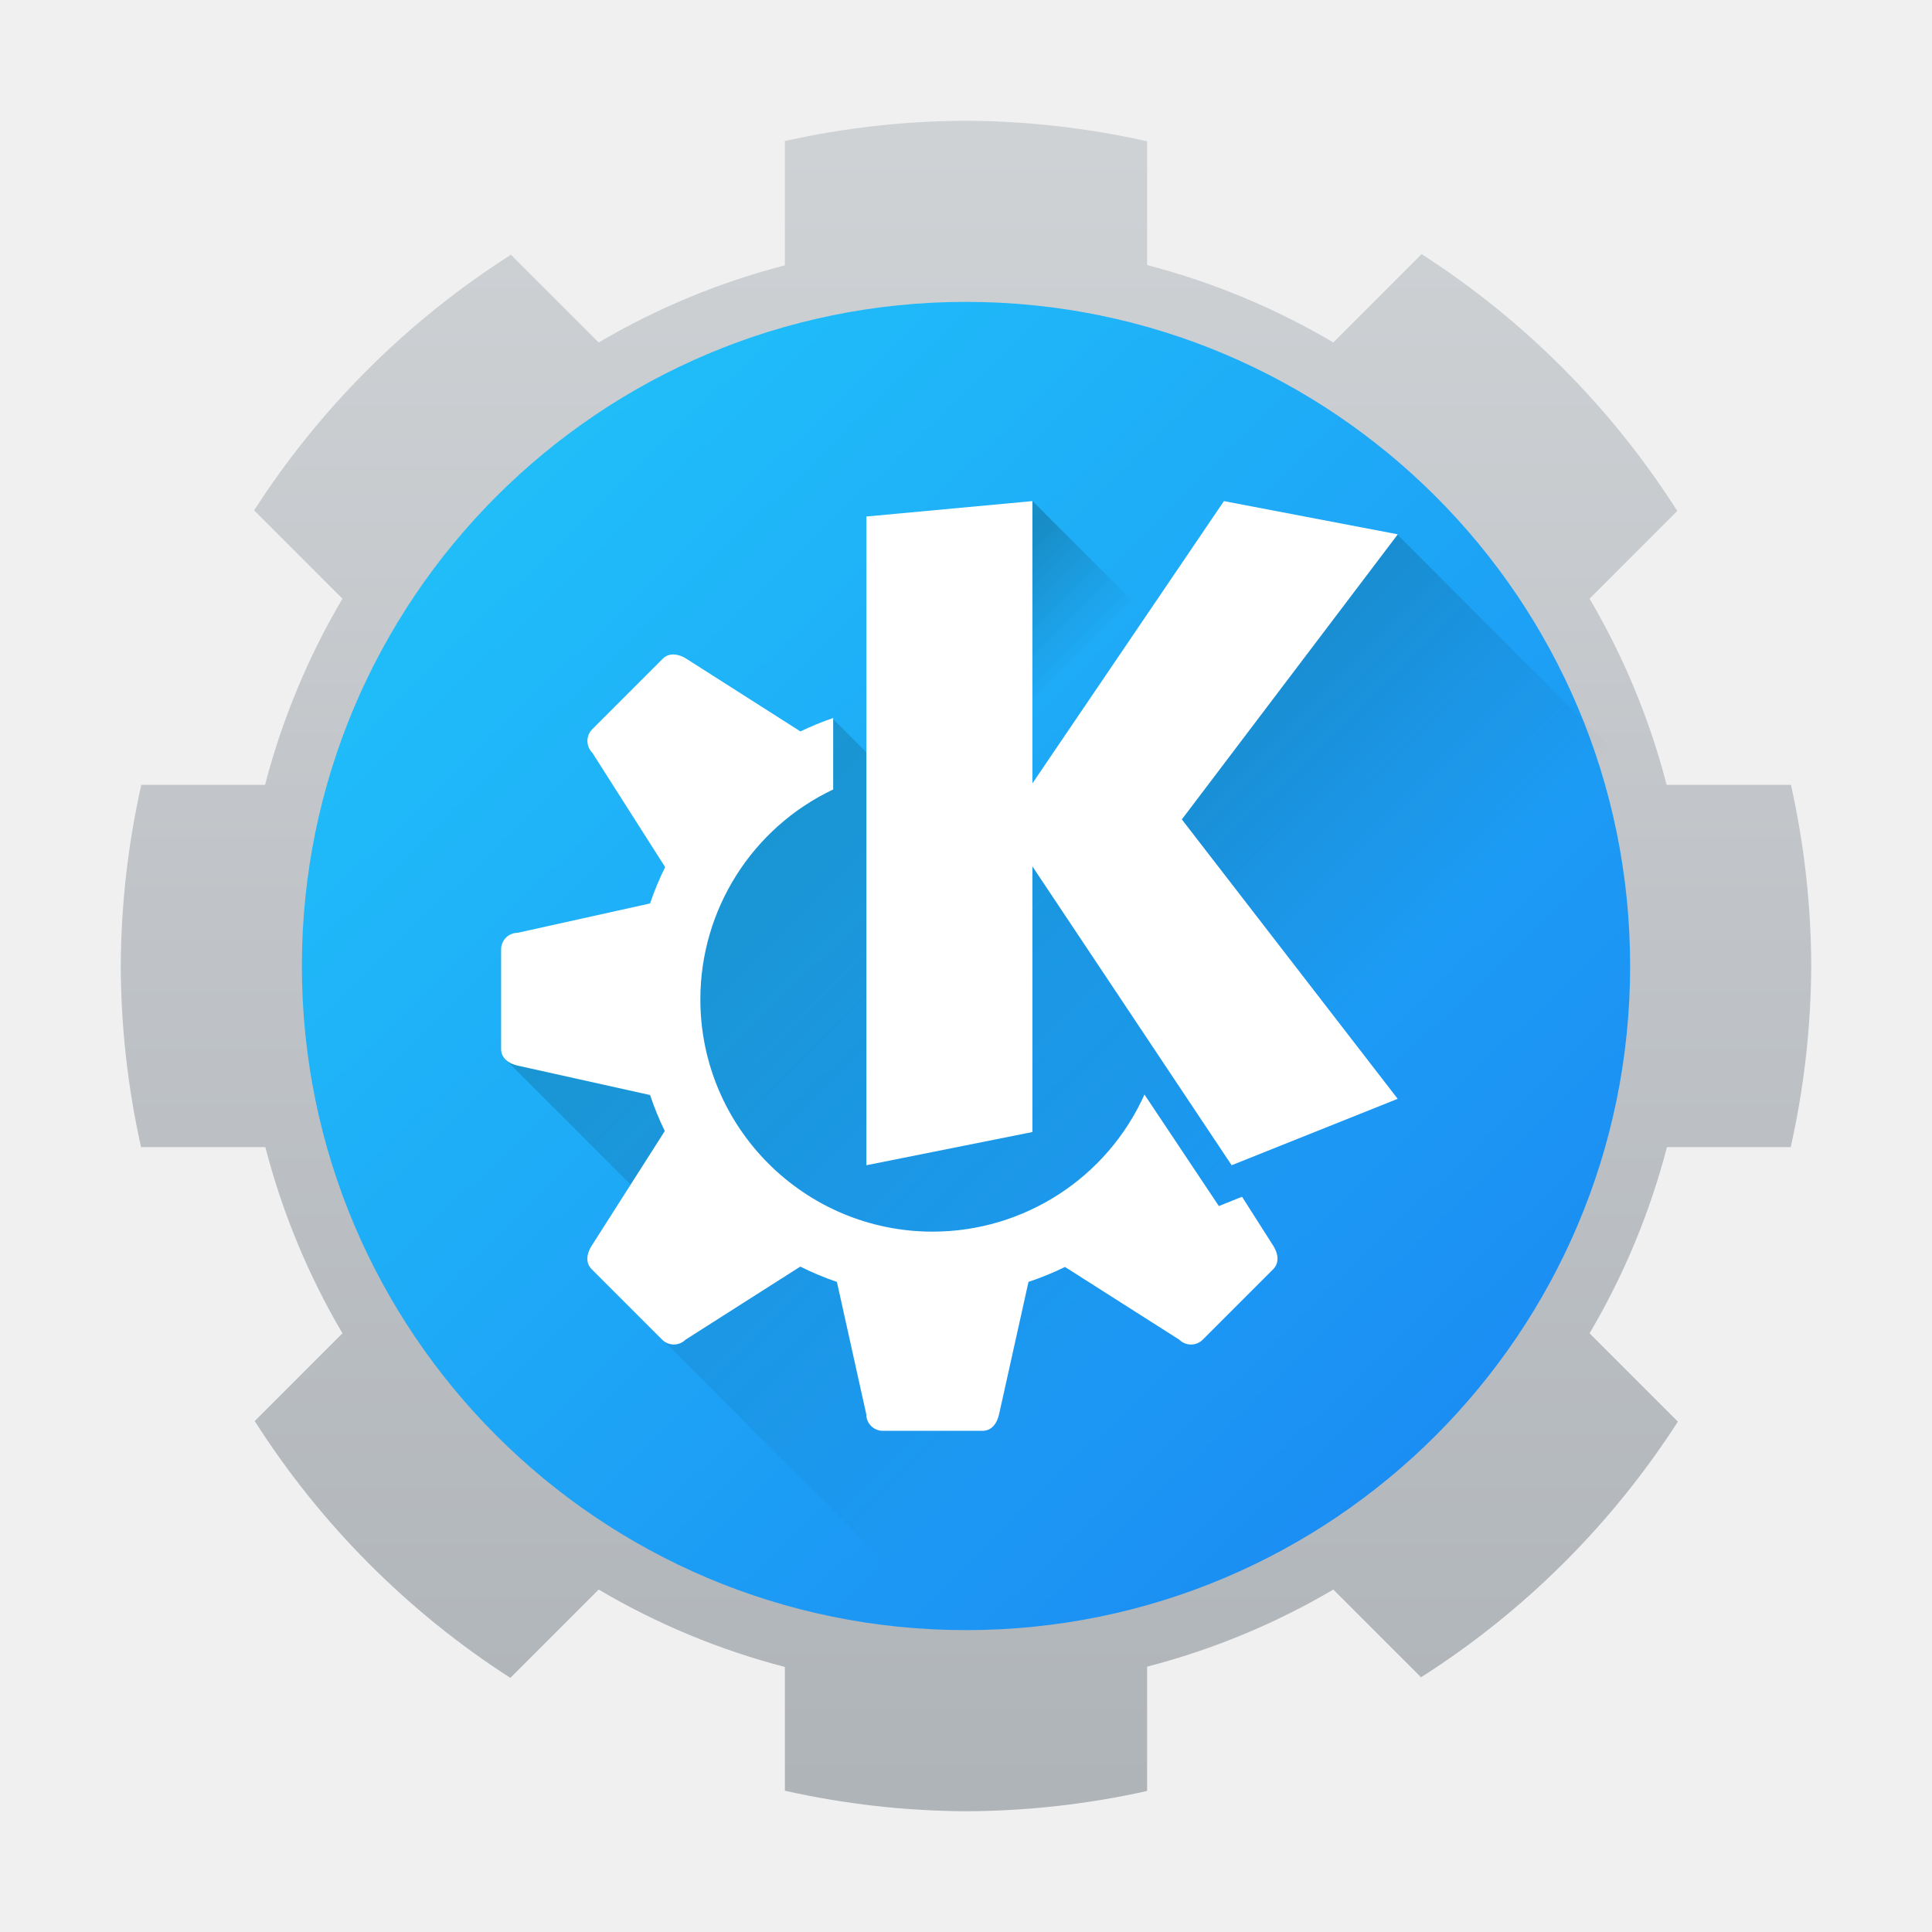
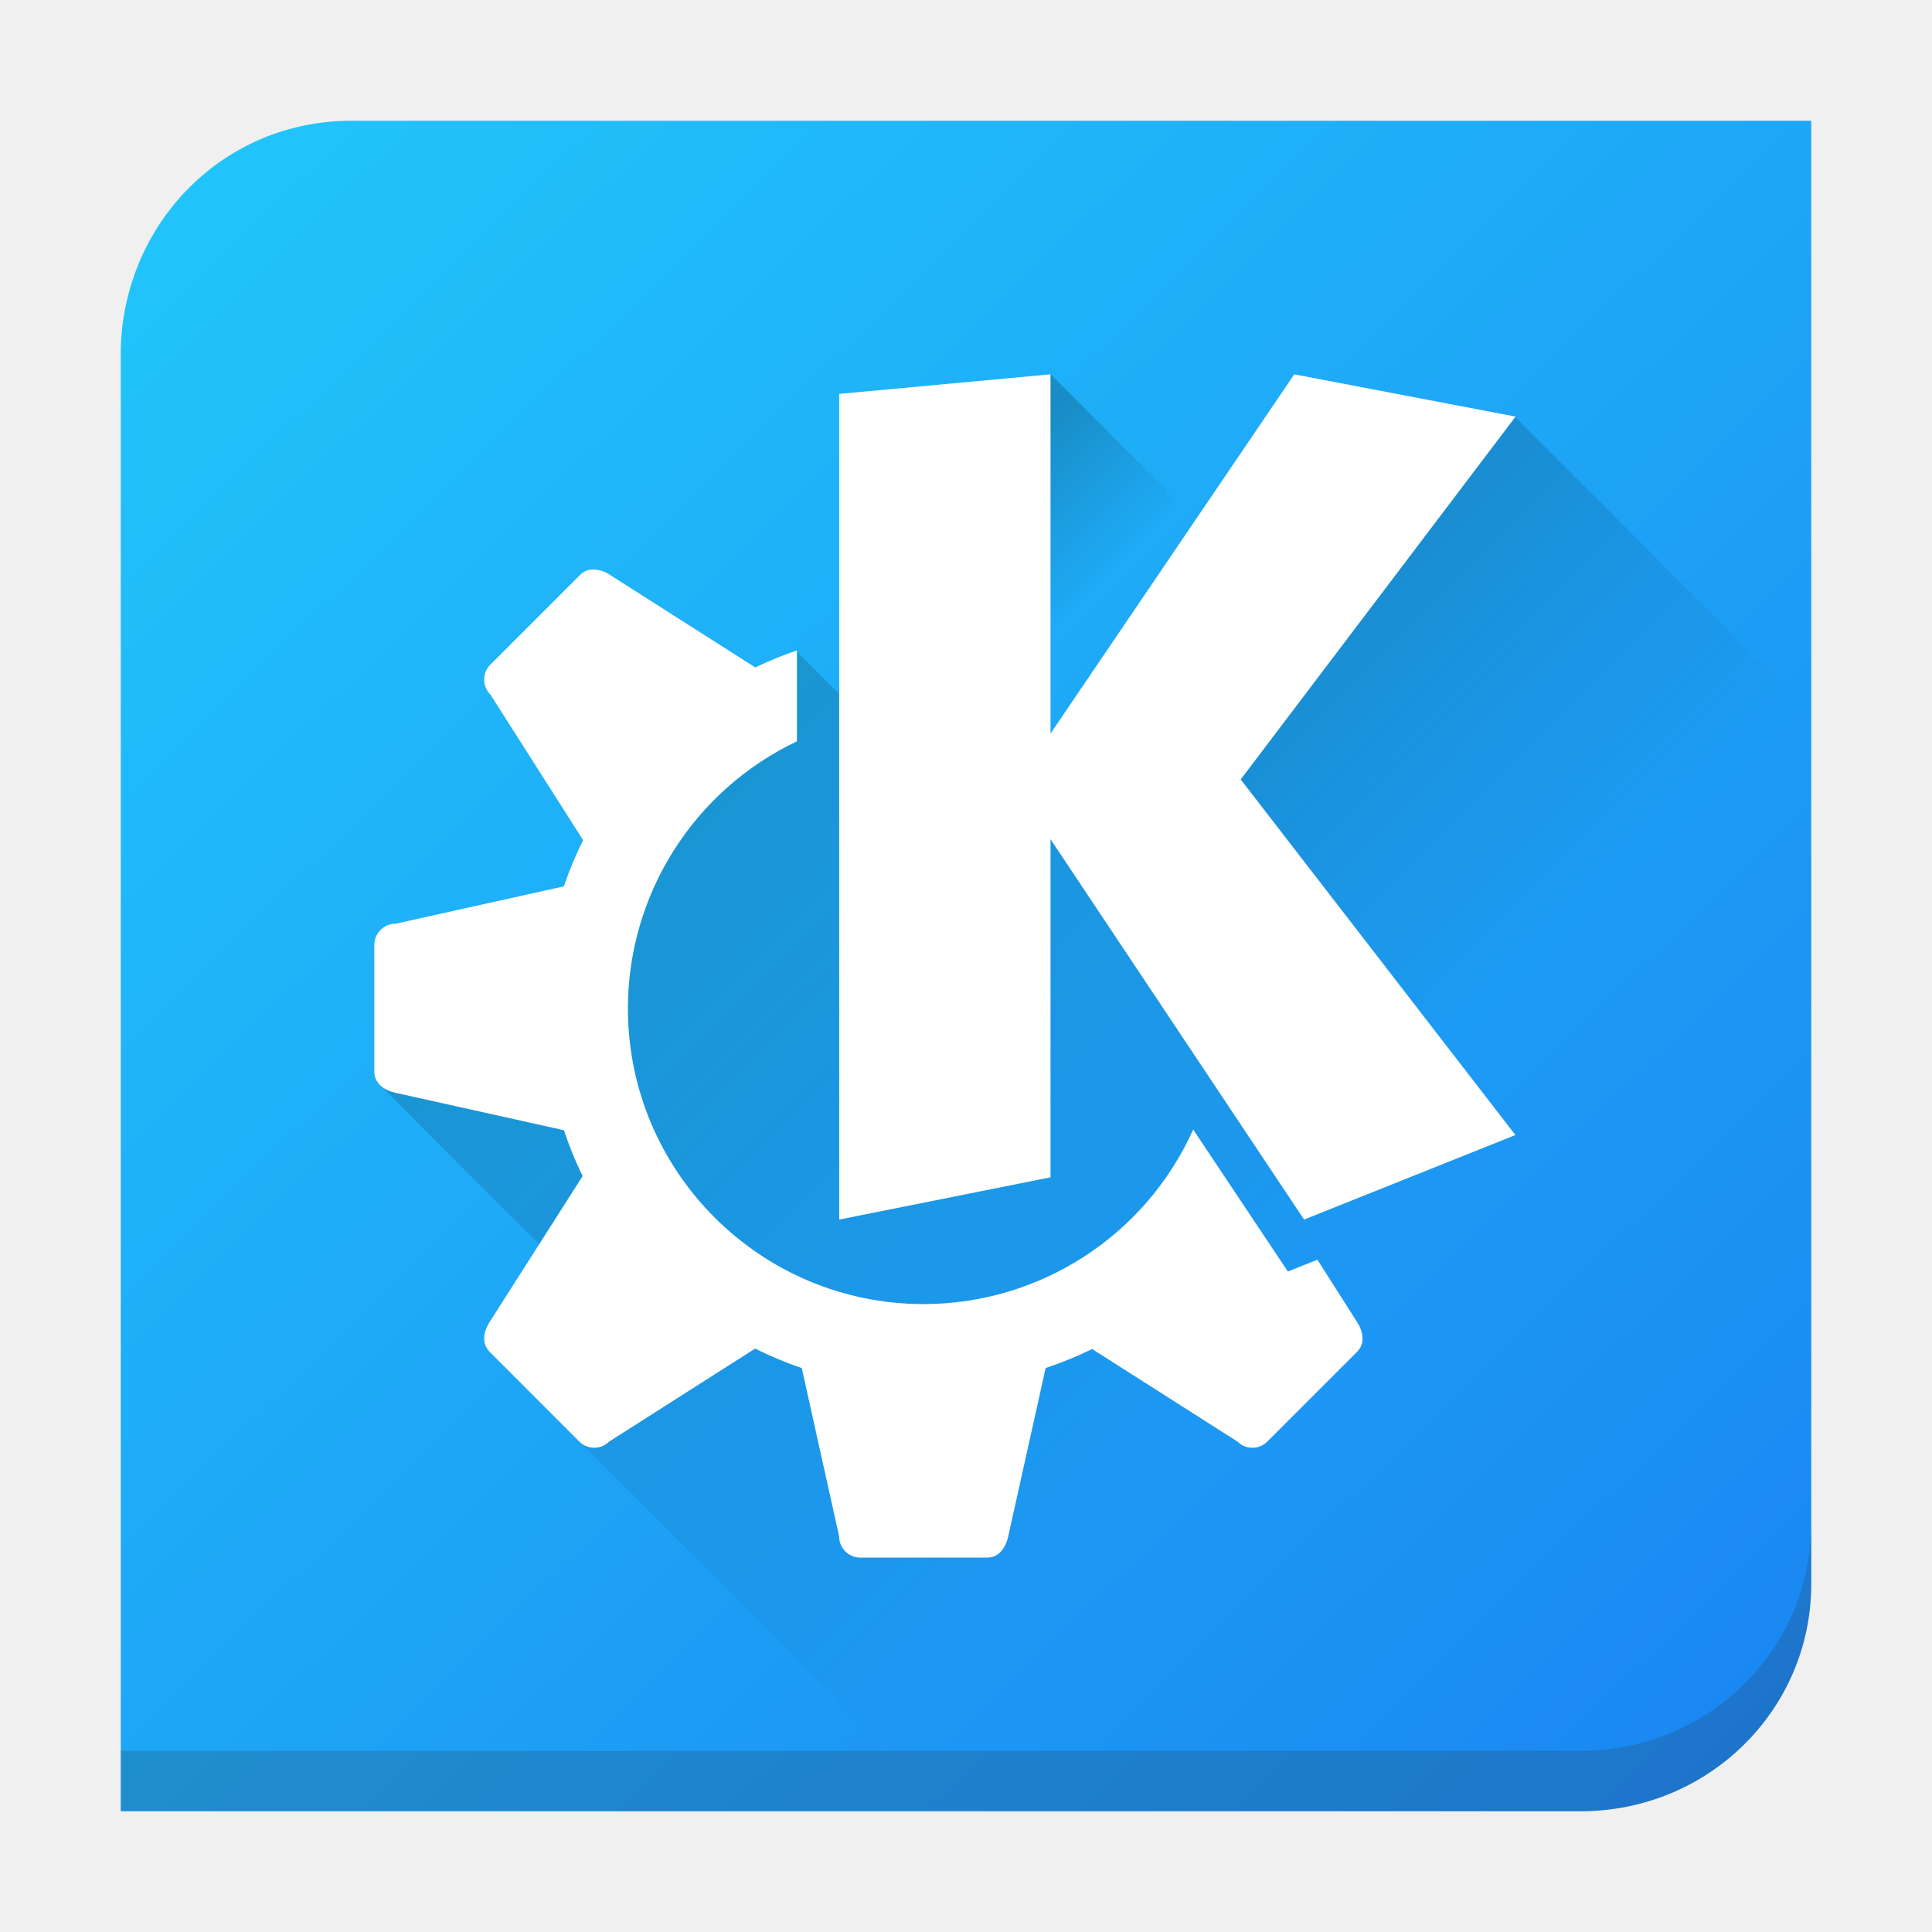
<svg xmlns="http://www.w3.org/2000/svg" xmlns:xlink="http://www.w3.org/1999/xlink" height="32" width="32">
-   <linearGradient id="b" gradientTransform="rotate(-165 -6.658 22.948)" gradientUnits="userSpaceOnUse" x1="-27.383" x2="-20.311" y1="21.553" y2="47.946">
-     <stop offset="0" stop-color="#afb4b9" />
-     <stop offset="1" stop-color="#cfd2d5" />
-   </linearGradient>
  <linearGradient id="a">
    <stop offset="0" />
    <stop offset="1" stop-opacity="0" />
  </linearGradient>
-   <linearGradient id="d" gradientUnits="userSpaceOnUse" x1="10.4" x2="23.659" xlink:href="#a" y1="6.9" y2="20.159" />
-   <linearGradient id="c" gradientTransform="matrix(.57499 0 0 .56644 28.142 4.921)" gradientUnits="userSpaceOnUse" x1="-41.26" x2="-2.994" y1="-.883" y2="37.956">
+   <linearGradient id="c" gradientUnits="userSpaceOnUse" x1="10.4" x2="23.659" xlink:href="#a" y1="6.9" y2="20.159" />
+   <linearGradient id="b" gradientTransform="matrix(.7318 0 0 .72092 31.454 1.9)" gradientUnits="userSpaceOnUse" x1="-41.26" x2="-2.994" y1="-.883" y2="37.956">
    <stop offset="0" stop-color="#21c9fb" />
    <stop offset="1" stop-color="#1a86f2" />
  </linearGradient>
-   <linearGradient id="e" gradientTransform="rotate(45 .566 -1.366) scale(.7)" gradientUnits="userSpaceOnUse" x1="31.021" x2="43.104" xlink:href="#a" y1="-9.896" y2="-9.896" />
-   <linearGradient id="f" gradientUnits="userSpaceOnUse" x1="15.801" x2="17.644" xlink:href="#a" y1="8.453" y2="10.296" />
-   <path d="M16 2a14 14 0 0 0-3 .336v2.059a12 12 0 0 0-3.084 1.277L8.463 4.219a14 14 0 0 0-4.254 4.234l1.463 1.463A12 12 0 0 0 4.39 13H2.34A14 14 0 0 0 2 16a14 14 0 0 0 .336 3h2.059a12 12 0 0 0 1.277 3.084l-1.453 1.453a14 14 0 0 0 4.234 4.254l1.463-1.463A12 12 0 0 0 13 27.61v2.05a14 14 0 0 0 3 .34 13.997 13.997 0 0 0 3-.336v-2.059a12 12 0 0 0 3.084-1.277l1.453 1.453a14 14 0 0 0 4.254-4.234l-1.463-1.463A12 12 0 0 0 27.61 19h2.05a14 14 0 0 0 .34-3 13.997 13.997 0 0 0-.336-3h-2.059a12 12 0 0 0-1.277-3.084l1.453-1.453a14 14 0 0 0-4.234-4.254l-1.463 1.463A12 12 0 0 0 19 4.39V2.34A14 14 0 0 0 16 2z" fill="url(#b)" />
-   <path d="M16 5A11 11 0 0 0 5 16a11 11 0 0 0 11 11 11 11 0 0 0 11-11A11 11 0 0 0 16 5z" fill="url(#c)" />
+   <linearGradient id="d" gradientTransform="rotate(45 .566 -1.366) scale(.7)" gradientUnits="userSpaceOnUse" x1="31.021" x2="43.104" xlink:href="#a" y1="-9.896" y2="-9.896" />
+   <linearGradient id="e" gradientUnits="userSpaceOnUse" x1="15.801" x2="17.644" xlink:href="#a" y1="8.453" y2="10.296" />
+   <path d="M5.822 2C3.704 2 2.064 3.68 2 5.766V30h24.178C28.296 30 30 28.32 30 26.234V2z" fill="url(#b)" />
  <g stroke-width=".7">
-     <path d="M14.713 12.309l-1.535-1.536-1.613 1.019-.607 1.394-4.725 4.725 3.225 3.226-1.375 1.223 6.94 6.94h9.946c2.012 0 3.631-1.596 3.631-3.578C22.653 18.385 16 10.4 14.713 12.31z" fill="url(#d)" opacity=".2" transform="translate(3.429 3.429) scale(.78571)" />
-     <path d="M25.08 6.892l-3.059.824-3.164 6.65 2.743 5.83 7.9 7.9c.316-.55.5-1.184.5-1.863v-14.42z" fill="url(#e)" opacity=".2" transform="translate(3.429 3.429) scale(.78571)" />
-     <path d="M17.4 6.197l3.172 3.172-2.2 4.658-4.4-4.401z" fill="url(#f)" opacity=".2" transform="translate(3.429 3.429) scale(.78571)" />
+     <path d="M14.713 12.309l-1.535-1.536-1.613 1.019-.607 1.394-4.725 4.725 3.225 3.226-1.375 1.223 6.94 6.94h9.946c2.012 0 3.631-1.596 3.631-3.578C22.653 18.385 16 10.4 14.713 12.31z" fill="url(#c)" opacity=".2" />
+     <path d="M25.08 6.892l-3.059.824-3.164 6.65 2.743 5.83 7.9 7.9c.316-.55.5-1.184.5-1.863v-14.42z" fill="url(#d)" opacity=".2" />
+     <path d="M17.4 6.197l3.172 3.172-2.2 4.658-4.4-4.401z" fill="url(#e)" opacity=".2" />
  </g>
  <g fill="#fff">
-     <path d="M11.165 10.84a.24.24 0 0 0-.187.07L9.81 12.078a.275.275 0 0 0 0 .389l1.207 1.895a4.95 4.95 0 0 0-.25.602l-2.192.486a.275.275 0 0 0-.275.275v1.65c0 .152.126.242.275.275l2.192.487c.069.204.15.404.244.597L9.8 20.633c-.082.128-.108.28 0 .389l1.167 1.167a.275.275 0 0 0 .388 0l1.9-1.21a4.95 4.95 0 0 0 .607.254l.486 2.191c0 .153.123.275.275.275h1.65c.153 0 .242-.125.275-.275l.487-2.192a4.95 4.95 0 0 0 .605-.247l1.892 1.204a.275.275 0 0 0 .389 0l1.167-1.167c.108-.109.082-.261 0-.39l-.516-.81-.384.154-1.232-1.847A3.85 3.85 0 0 1 15.45 20.4a3.85 3.85 0 0 1-3.85-3.85 3.85 3.85 0 0 1 2.2-3.474v-1.184a4.95 4.95 0 0 0-.542.223l-1.891-1.205a.423.423 0 0 0-.202-.07z" />
-     <path d="M17.1 8.3l-2.75.255V19.3l2.75-.55v-4.4l3.3 4.95 2.75-1.1-3.575-4.628 3.577-4.722-2.88-.55-3.172 4.675z" />
+     <path d="M9.846 9.432a.305.305 0 0 0-.238.09l-1.486 1.486a.35.35 0 0 0 0 .495l1.536 2.412a6.3 6.3 0 0 0-.319.766L6.55 15.3a.35.35 0 0 0-.35.35v2.1c0 .194.16.308.35.35l2.79.62c.087.26.19.514.31.76l-1.54 2.416c-.104.163-.137.357 0 .495l1.485 1.486a.35.35 0 0 0 .495 0l2.417-1.54a6.3 6.3 0 0 0 .773.323l.619 2.789c0 .194.156.35.35.35h2.1c.194 0 .308-.16.35-.35l.62-2.79a6.3 6.3 0 0 0 .77-.315l2.407 1.533a.35.35 0 0 0 .495 0l1.486-1.486c.137-.138.104-.332 0-.495l-.657-1.031-.489.195-1.568-2.351A4.9 4.9 0 0 1 15.3 21.6a4.9 4.9 0 0 1-4.9-4.9 4.9 4.9 0 0 1 2.8-4.421v-1.507a6.3 6.3 0 0 0-.69.283l-2.407-1.533a.538.538 0 0 0-.257-.09z" />
+     <path d="M17.4 6.2l-3.5.324V20.2l3.5-.7v-5.6l4.2 6.3 3.5-1.4-4.55-5.89 4.553-6.01-3.666-.7-4.037 5.95z" />
  </g>
+   <path d="M30 25.234C30 27.32 28.296 29 26.178 29H2v1h24.178C28.296 30 30 28.32 30 26.234z" fill="#292c2f" opacity=".2" />
</svg>
